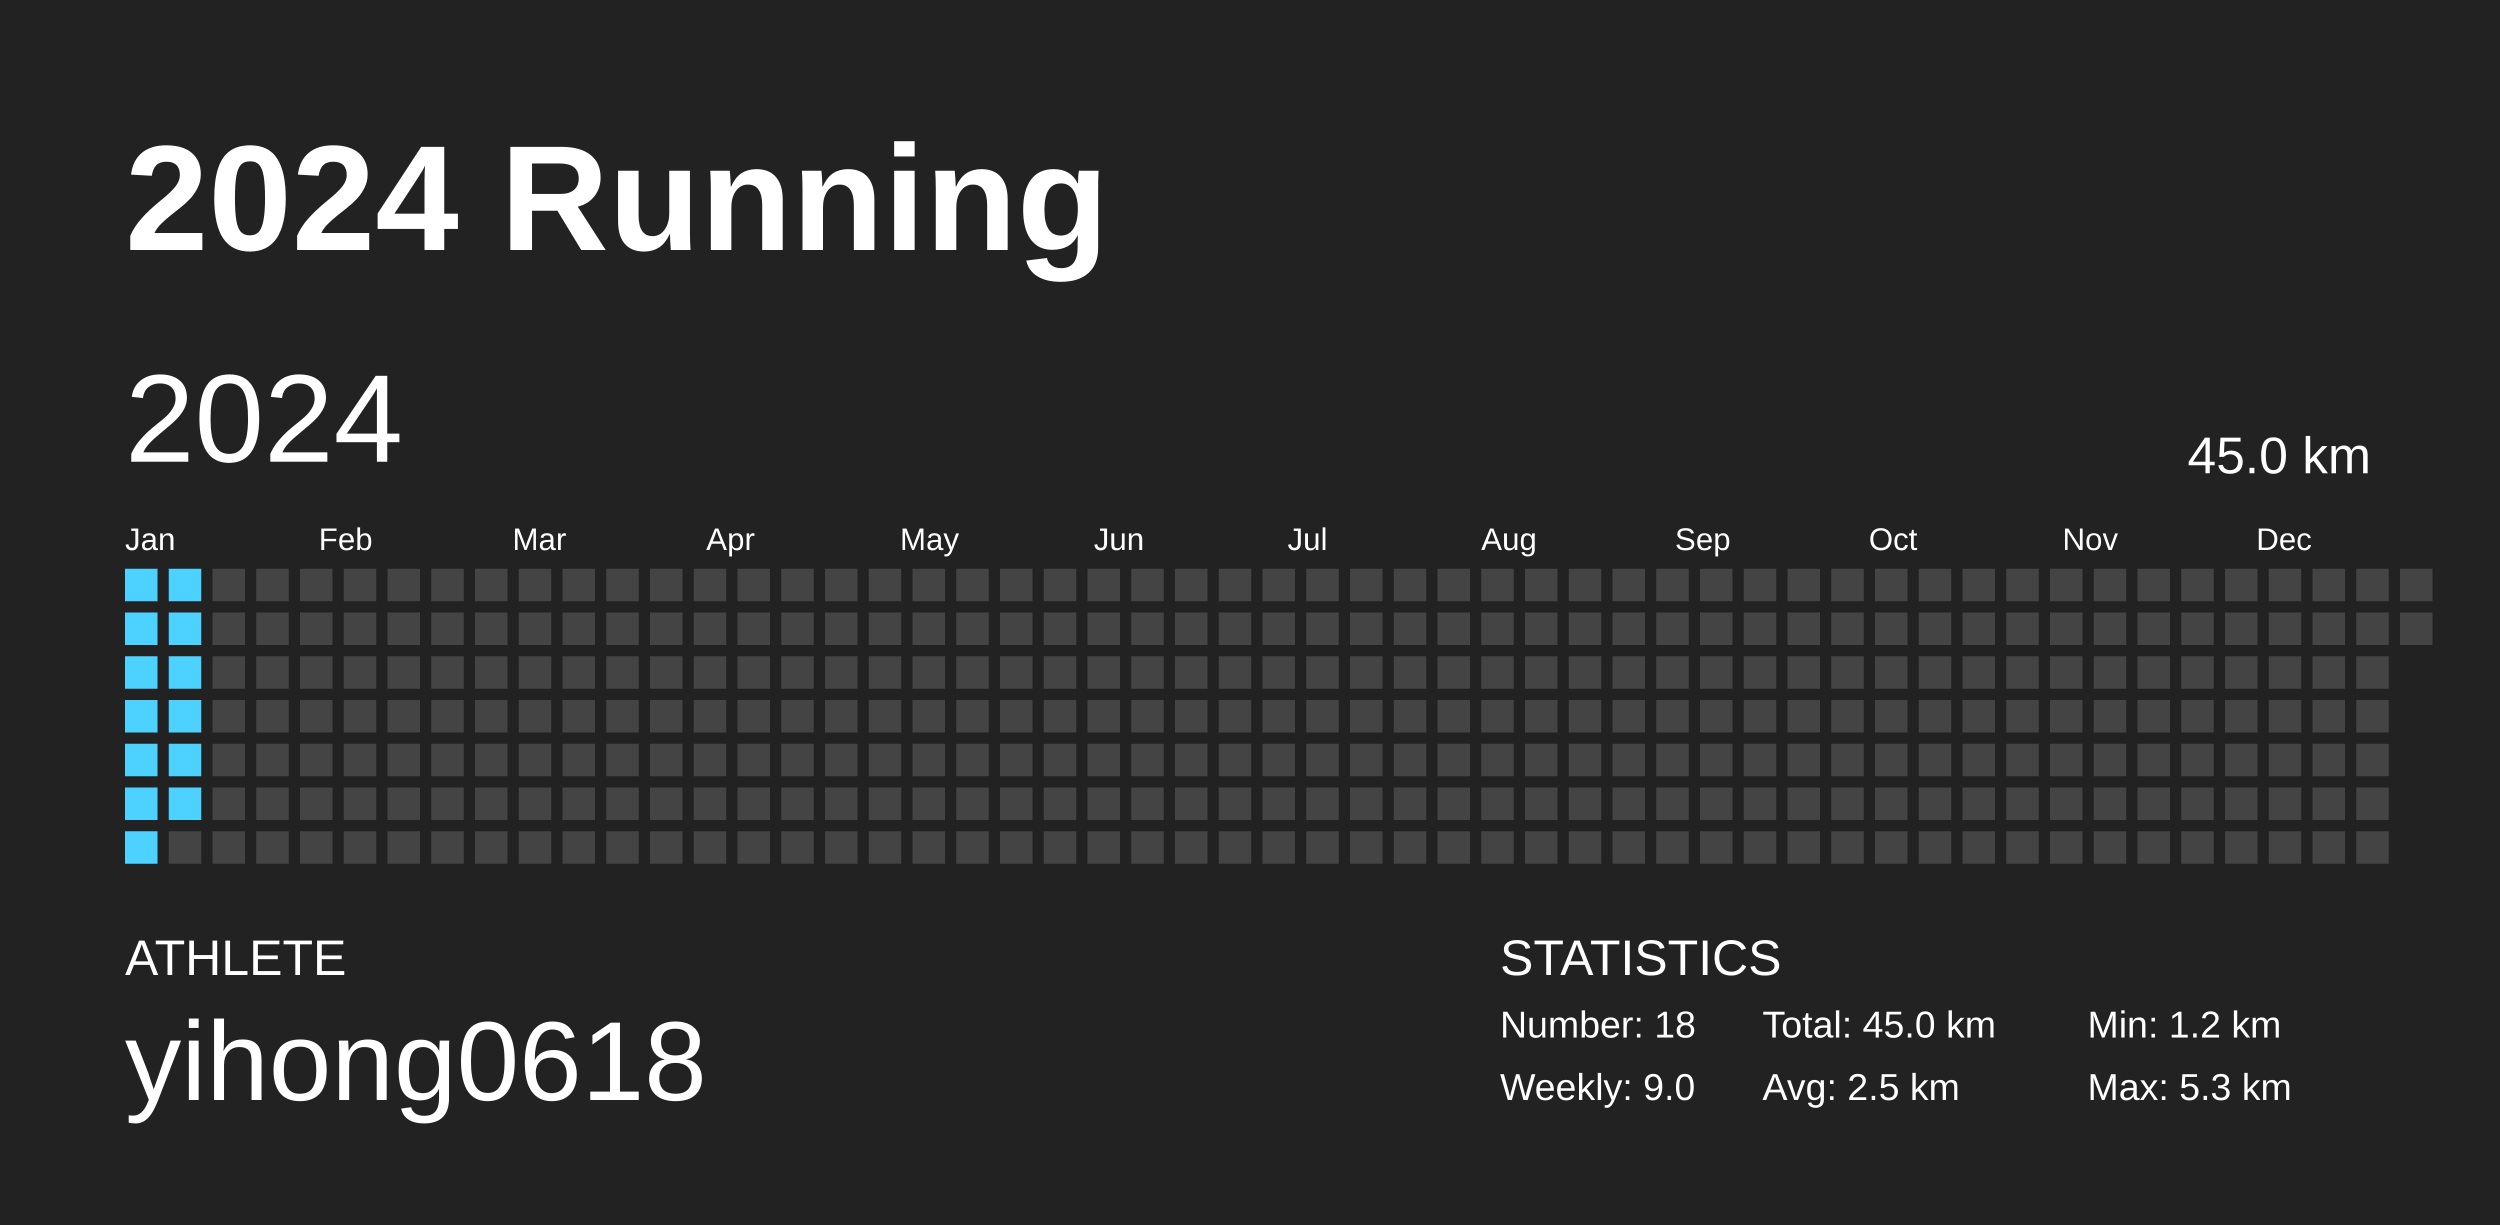
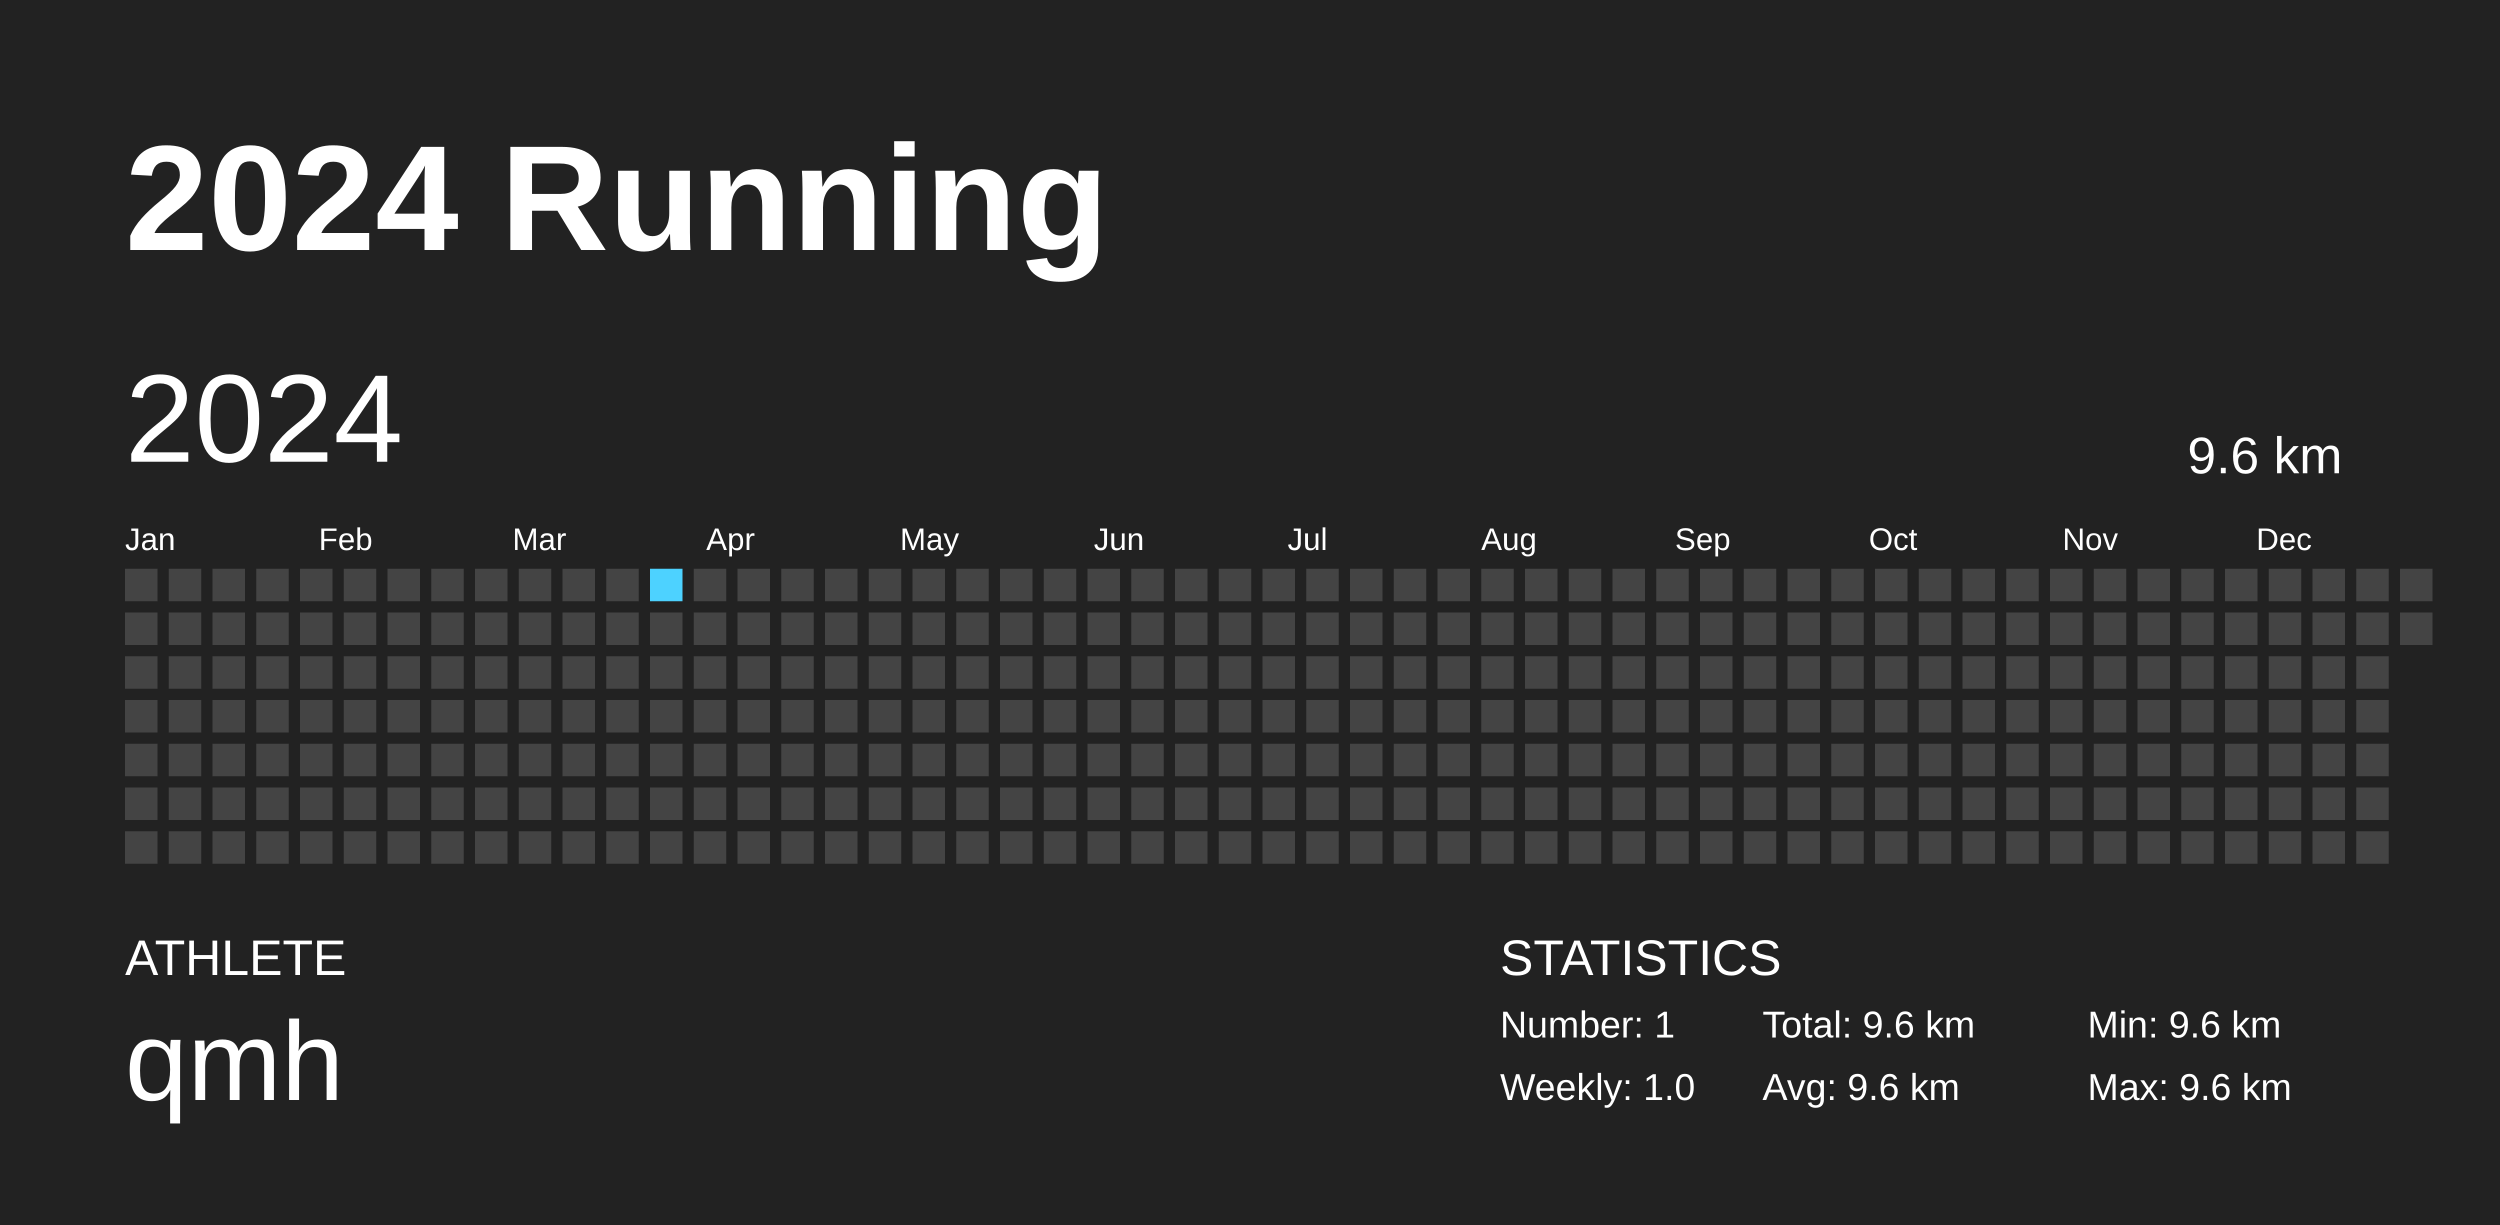
<svg xmlns="http://www.w3.org/2000/svg" baseProfile="full" height="98mm" version="1.1" viewBox="0,0,200,98" width="200mm">
  <defs />
  <rect fill="#222222" height="98" width="200" x="0" y="0" />
  <text fill="#FFFFFF" style="font-size:12px; font-family:Arial; font-weight:bold;" x="10" y="20">2024 Running</text>
  <text fill="#FFFFFF" style="font-size:4px; font-family:Arial" x="10" y="78">ATHLETE</text>
-   <text fill="#FFFFFF" style="font-size:9px; font-family:Arial" x="10" y="88">yihong0618</text>
+   <text fill="#FFFFFF" style="font-size:9px; font-family:Arial" x="10" y="88">qmh</text>
  <text fill="#FFFFFF" style="font-size:4px; font-family:Arial" x="120" y="78">STATISTICS</text>
-   <text fill="#FFFFFF" style="font-size:3px; font-family:Arial" x="120" y="83">Number: 18</text>
-   <text fill="#FFFFFF" style="font-size:3px; font-family:Arial" x="120" y="88">Weekly: 9.0</text>
-   <text fill="#FFFFFF" style="font-size:3px; font-family:Arial" x="141" y="83">Total: 45.0 km</text>
-   <text fill="#FFFFFF" style="font-size:3px; font-family:Arial" x="141" y="88">Avg: 2.5 km</text>
-   <text fill="#FFFFFF" style="font-size:3px; font-family:Arial" x="167" y="83">Min: 1.2 km</text>
-   <text fill="#FFFFFF" style="font-size:3px; font-family:Arial" x="167" y="88">Max: 5.3 km</text>
+   <text fill="#FFFFFF" style="font-size:3px; font-family:Arial" x="120" y="83">Number: 1</text>
+   <text fill="#FFFFFF" style="font-size:3px; font-family:Arial" x="120" y="88">Weekly: 1.0</text>
+   <text fill="#FFFFFF" style="font-size:3px; font-family:Arial" x="141" y="83">Total: 9.6 km</text>
+   <text fill="#FFFFFF" style="font-size:3px; font-family:Arial" x="141" y="88">Avg: 9.6 km</text>
+   <text fill="#FFFFFF" style="font-size:3px; font-family:Arial" x="167" y="83">Min: 9.6 km</text>
+   <text fill="#FFFFFF" style="font-size:3px; font-family:Arial" x="167" y="88">Max: 9.6 km</text>
  <text dominant-baseline="hanging" fill="#FFFFFF" style="font-size:10.0px; font-family:Arial;" x="10" y="30">2024</text>
-   <text dominant-baseline="hanging" fill="#FFFFFF" style="font-size:4.125px; font-family:Arial;" x="175" y="35">45.0 km</text>
+   <text dominant-baseline="hanging" fill="#FFFFFF" style="font-size:4.125px; font-family:Arial;" x="175" y="35">9.6 km</text>
  <text fill="#FFFFFF" style="font-size:2.5px; font-family:Arial" x="10.0" y="44">Jan</text>
  <text fill="#FFFFFF" style="font-size:2.5px; font-family:Arial" x="25.5" y="44">Feb</text>
  <text fill="#FFFFFF" style="font-size:2.5px; font-family:Arial" x="41.0" y="44">Mar</text>
  <text fill="#FFFFFF" style="font-size:2.5px; font-family:Arial" x="56.5" y="44">Apr</text>
  <text fill="#FFFFFF" style="font-size:2.5px; font-family:Arial" x="72.0" y="44">May</text>
  <text fill="#FFFFFF" style="font-size:2.5px; font-family:Arial" x="87.5" y="44">Jun</text>
  <text fill="#FFFFFF" style="font-size:2.5px; font-family:Arial" x="103.0" y="44">Jul</text>
  <text fill="#FFFFFF" style="font-size:2.5px; font-family:Arial" x="118.5" y="44">Aug</text>
  <text fill="#FFFFFF" style="font-size:2.5px; font-family:Arial" x="134.0" y="44">Sep</text>
  <text fill="#FFFFFF" style="font-size:2.5px; font-family:Arial" x="149.5" y="44">Oct</text>
  <text fill="#FFFFFF" style="font-size:2.5px; font-family:Arial" x="165.0" y="44">Nov</text>
  <text fill="#FFFFFF" style="font-size:2.5px; font-family:Arial" x="180.5" y="44">Dec</text>
-   <rect fill="#4dd2ff" height="2.6" width="2.6" x="10.0" y="45.5" />
-   <rect fill="#4dd2ff" height="2.6" width="2.6" x="10.0" y="49.0" />
-   <rect fill="#4dd2ff" height="2.6" width="2.6" x="10.0" y="52.5" />
-   <rect fill="#4dd2ff" height="2.6" width="2.6" x="10.0" y="56.0" />
-   <rect fill="#4dd2ff" height="2.6" width="2.6" x="10.0" y="59.5" />
-   <rect fill="#4dd2ff" height="2.6" width="2.6" x="10.0" y="63.0" />
-   <rect fill="#4dd2ff" height="2.6" width="2.6" x="10.0" y="66.5" />
-   <rect fill="#4dd2ff" height="2.6" width="2.6" x="13.5" y="45.5" />
-   <rect fill="#4dd2ff" height="2.6" width="2.6" x="13.5" y="49.0" />
-   <rect fill="#4dd2ff" height="2.6" width="2.6" x="13.5" y="52.5" />
-   <rect fill="#4dd2ff" height="2.6" width="2.6" x="13.5" y="56.0" />
-   <rect fill="#4dd2ff" height="2.6" width="2.6" x="13.5" y="59.5" />
-   <rect fill="#4dd2ff" height="2.6" width="2.6" x="13.5" y="63.0" />
+   <rect fill="#444444" height="2.6" width="2.6" x="10.0" y="45.5" />
+   <rect fill="#444444" height="2.6" width="2.6" x="10.0" y="49.0" />
+   <rect fill="#444444" height="2.6" width="2.6" x="10.0" y="52.5" />
+   <rect fill="#444444" height="2.6" width="2.6" x="10.0" y="56.0" />
+   <rect fill="#444444" height="2.6" width="2.6" x="10.0" y="59.5" />
+   <rect fill="#444444" height="2.6" width="2.6" x="10.0" y="63.0" />
+   <rect fill="#444444" height="2.6" width="2.6" x="10.0" y="66.5" />
+   <rect fill="#444444" height="2.6" width="2.6" x="13.5" y="45.5" />
+   <rect fill="#444444" height="2.6" width="2.6" x="13.5" y="49.0" />
+   <rect fill="#444444" height="2.6" width="2.6" x="13.5" y="52.5" />
+   <rect fill="#444444" height="2.6" width="2.6" x="13.5" y="56.0" />
+   <rect fill="#444444" height="2.6" width="2.6" x="13.5" y="59.5" />
+   <rect fill="#444444" height="2.6" width="2.6" x="13.5" y="63.0" />
  <rect fill="#444444" height="2.6" width="2.6" x="13.5" y="66.5" />
  <rect fill="#444444" height="2.6" width="2.6" x="17.0" y="45.5" />
  <rect fill="#444444" height="2.6" width="2.6" x="17.0" y="49.0" />
  <rect fill="#444444" height="2.6" width="2.6" x="17.0" y="52.5" />
  <rect fill="#444444" height="2.6" width="2.6" x="17.0" y="56.0" />
  <rect fill="#444444" height="2.6" width="2.6" x="17.0" y="59.5" />
  <rect fill="#444444" height="2.6" width="2.6" x="17.0" y="63.0" />
  <rect fill="#444444" height="2.6" width="2.6" x="17.0" y="66.5" />
  <rect fill="#444444" height="2.6" width="2.6" x="20.5" y="45.5" />
  <rect fill="#444444" height="2.6" width="2.6" x="20.5" y="49.0" />
  <rect fill="#444444" height="2.6" width="2.6" x="20.5" y="52.5" />
  <rect fill="#444444" height="2.6" width="2.6" x="20.5" y="56.0" />
  <rect fill="#444444" height="2.6" width="2.6" x="20.5" y="59.5" />
  <rect fill="#444444" height="2.6" width="2.6" x="20.5" y="63.0" />
  <rect fill="#444444" height="2.6" width="2.6" x="20.5" y="66.5" />
  <rect fill="#444444" height="2.6" width="2.6" x="24.0" y="45.5" />
  <rect fill="#444444" height="2.6" width="2.6" x="24.0" y="49.0" />
  <rect fill="#444444" height="2.6" width="2.6" x="24.0" y="52.5" />
  <rect fill="#444444" height="2.6" width="2.6" x="24.0" y="56.0" />
  <rect fill="#444444" height="2.6" width="2.6" x="24.0" y="59.5" />
  <rect fill="#444444" height="2.6" width="2.6" x="24.0" y="63.0" />
  <rect fill="#444444" height="2.6" width="2.6" x="24.0" y="66.5" />
  <rect fill="#444444" height="2.6" width="2.6" x="27.5" y="45.5" />
  <rect fill="#444444" height="2.6" width="2.6" x="27.5" y="49.0" />
  <rect fill="#444444" height="2.6" width="2.6" x="27.5" y="52.5" />
  <rect fill="#444444" height="2.6" width="2.6" x="27.5" y="56.0" />
  <rect fill="#444444" height="2.6" width="2.6" x="27.5" y="59.5" />
  <rect fill="#444444" height="2.6" width="2.6" x="27.5" y="63.0" />
  <rect fill="#444444" height="2.6" width="2.6" x="27.5" y="66.5" />
  <rect fill="#444444" height="2.6" width="2.6" x="31.0" y="45.5" />
  <rect fill="#444444" height="2.6" width="2.6" x="31.0" y="49.0" />
  <rect fill="#444444" height="2.6" width="2.6" x="31.0" y="52.5" />
  <rect fill="#444444" height="2.6" width="2.6" x="31.0" y="56.0" />
  <rect fill="#444444" height="2.6" width="2.6" x="31.0" y="59.5" />
  <rect fill="#444444" height="2.6" width="2.6" x="31.0" y="63.0" />
  <rect fill="#444444" height="2.6" width="2.6" x="31.0" y="66.5" />
  <rect fill="#444444" height="2.6" width="2.6" x="34.5" y="45.5" />
  <rect fill="#444444" height="2.6" width="2.6" x="34.5" y="49.0" />
  <rect fill="#444444" height="2.6" width="2.6" x="34.5" y="52.5" />
  <rect fill="#444444" height="2.6" width="2.6" x="34.5" y="56.0" />
  <rect fill="#444444" height="2.6" width="2.6" x="34.5" y="59.5" />
  <rect fill="#444444" height="2.6" width="2.6" x="34.5" y="63.0" />
  <rect fill="#444444" height="2.6" width="2.6" x="34.5" y="66.5" />
  <rect fill="#444444" height="2.6" width="2.6" x="38.0" y="45.5" />
  <rect fill="#444444" height="2.6" width="2.6" x="38.0" y="49.0" />
  <rect fill="#444444" height="2.6" width="2.6" x="38.0" y="52.5" />
  <rect fill="#444444" height="2.6" width="2.6" x="38.0" y="56.0" />
  <rect fill="#444444" height="2.6" width="2.6" x="38.0" y="59.5" />
  <rect fill="#444444" height="2.6" width="2.6" x="38.0" y="63.0" />
  <rect fill="#444444" height="2.6" width="2.6" x="38.0" y="66.5" />
  <rect fill="#444444" height="2.6" width="2.6" x="41.5" y="45.5" />
  <rect fill="#444444" height="2.6" width="2.6" x="41.5" y="49.0" />
  <rect fill="#444444" height="2.6" width="2.6" x="41.5" y="52.5" />
  <rect fill="#444444" height="2.6" width="2.6" x="41.5" y="56.0" />
  <rect fill="#444444" height="2.6" width="2.6" x="41.5" y="59.5" />
  <rect fill="#444444" height="2.6" width="2.6" x="41.5" y="63.0" />
  <rect fill="#444444" height="2.6" width="2.6" x="41.5" y="66.5" />
  <rect fill="#444444" height="2.6" width="2.6" x="45.0" y="45.5" />
  <rect fill="#444444" height="2.6" width="2.6" x="45.0" y="49.0" />
  <rect fill="#444444" height="2.6" width="2.6" x="45.0" y="52.5" />
  <rect fill="#444444" height="2.6" width="2.6" x="45.0" y="56.0" />
  <rect fill="#444444" height="2.6" width="2.6" x="45.0" y="59.5" />
  <rect fill="#444444" height="2.6" width="2.6" x="45.0" y="63.0" />
  <rect fill="#444444" height="2.6" width="2.6" x="45.0" y="66.5" />
  <rect fill="#444444" height="2.6" width="2.6" x="48.5" y="45.5" />
  <rect fill="#444444" height="2.6" width="2.6" x="48.5" y="49.0" />
  <rect fill="#444444" height="2.6" width="2.6" x="48.5" y="52.5" />
  <rect fill="#444444" height="2.6" width="2.6" x="48.5" y="56.0" />
  <rect fill="#444444" height="2.6" width="2.6" x="48.5" y="59.5" />
  <rect fill="#444444" height="2.6" width="2.6" x="48.5" y="63.0" />
  <rect fill="#444444" height="2.6" width="2.6" x="48.5" y="66.5" />
-   <rect fill="#444444" height="2.6" width="2.6" x="52.0" y="45.5" />
+   <rect fill="#4DD2FF" height="2.6" width="2.6" x="52.0" y="45.5" />
  <rect fill="#444444" height="2.6" width="2.6" x="52.0" y="49.0" />
  <rect fill="#444444" height="2.6" width="2.6" x="52.0" y="52.5" />
  <rect fill="#444444" height="2.6" width="2.6" x="52.0" y="56.0" />
  <rect fill="#444444" height="2.6" width="2.6" x="52.0" y="59.5" />
  <rect fill="#444444" height="2.6" width="2.6" x="52.0" y="63.0" />
  <rect fill="#444444" height="2.6" width="2.6" x="52.0" y="66.5" />
  <rect fill="#444444" height="2.6" width="2.6" x="55.5" y="45.5" />
  <rect fill="#444444" height="2.6" width="2.6" x="55.5" y="49.0" />
  <rect fill="#444444" height="2.6" width="2.6" x="55.5" y="52.5" />
  <rect fill="#444444" height="2.6" width="2.6" x="55.5" y="56.0" />
  <rect fill="#444444" height="2.6" width="2.6" x="55.5" y="59.5" />
  <rect fill="#444444" height="2.6" width="2.6" x="55.5" y="63.0" />
  <rect fill="#444444" height="2.6" width="2.6" x="55.5" y="66.5" />
  <rect fill="#444444" height="2.6" width="2.6" x="59.0" y="45.5" />
  <rect fill="#444444" height="2.6" width="2.6" x="59.0" y="49.0" />
  <rect fill="#444444" height="2.6" width="2.6" x="59.0" y="52.5" />
  <rect fill="#444444" height="2.6" width="2.6" x="59.0" y="56.0" />
  <rect fill="#444444" height="2.6" width="2.6" x="59.0" y="59.5" />
  <rect fill="#444444" height="2.6" width="2.6" x="59.0" y="63.0" />
  <rect fill="#444444" height="2.6" width="2.6" x="59.0" y="66.5" />
  <rect fill="#444444" height="2.6" width="2.6" x="62.5" y="45.5" />
  <rect fill="#444444" height="2.6" width="2.6" x="62.5" y="49.0" />
  <rect fill="#444444" height="2.6" width="2.6" x="62.5" y="52.5" />
  <rect fill="#444444" height="2.6" width="2.6" x="62.5" y="56.0" />
  <rect fill="#444444" height="2.6" width="2.6" x="62.5" y="59.5" />
  <rect fill="#444444" height="2.6" width="2.6" x="62.5" y="63.0" />
  <rect fill="#444444" height="2.6" width="2.6" x="62.5" y="66.5" />
  <rect fill="#444444" height="2.6" width="2.6" x="66.0" y="45.5" />
  <rect fill="#444444" height="2.6" width="2.6" x="66.0" y="49.0" />
  <rect fill="#444444" height="2.6" width="2.6" x="66.0" y="52.5" />
  <rect fill="#444444" height="2.6" width="2.6" x="66.0" y="56.0" />
  <rect fill="#444444" height="2.6" width="2.6" x="66.0" y="59.5" />
  <rect fill="#444444" height="2.6" width="2.6" x="66.0" y="63.0" />
  <rect fill="#444444" height="2.6" width="2.6" x="66.0" y="66.5" />
  <rect fill="#444444" height="2.6" width="2.6" x="69.5" y="45.5" />
  <rect fill="#444444" height="2.6" width="2.6" x="69.5" y="49.0" />
  <rect fill="#444444" height="2.6" width="2.6" x="69.5" y="52.5" />
  <rect fill="#444444" height="2.6" width="2.6" x="69.5" y="56.0" />
  <rect fill="#444444" height="2.6" width="2.6" x="69.5" y="59.5" />
  <rect fill="#444444" height="2.6" width="2.6" x="69.5" y="63.0" />
  <rect fill="#444444" height="2.6" width="2.6" x="69.5" y="66.5" />
  <rect fill="#444444" height="2.6" width="2.6" x="73.0" y="45.5" />
  <rect fill="#444444" height="2.6" width="2.6" x="73.0" y="49.0" />
  <rect fill="#444444" height="2.6" width="2.6" x="73.0" y="52.5" />
  <rect fill="#444444" height="2.6" width="2.6" x="73.0" y="56.0" />
  <rect fill="#444444" height="2.6" width="2.6" x="73.0" y="59.5" />
  <rect fill="#444444" height="2.6" width="2.6" x="73.0" y="63.0" />
  <rect fill="#444444" height="2.6" width="2.6" x="73.0" y="66.5" />
  <rect fill="#444444" height="2.6" width="2.6" x="76.5" y="45.5" />
  <rect fill="#444444" height="2.6" width="2.6" x="76.5" y="49.0" />
  <rect fill="#444444" height="2.6" width="2.6" x="76.5" y="52.5" />
  <rect fill="#444444" height="2.6" width="2.6" x="76.5" y="56.0" />
  <rect fill="#444444" height="2.6" width="2.6" x="76.5" y="59.5" />
  <rect fill="#444444" height="2.6" width="2.6" x="76.5" y="63.0" />
  <rect fill="#444444" height="2.6" width="2.6" x="76.5" y="66.5" />
  <rect fill="#444444" height="2.6" width="2.6" x="80.0" y="45.5" />
  <rect fill="#444444" height="2.6" width="2.6" x="80.0" y="49.0" />
  <rect fill="#444444" height="2.6" width="2.6" x="80.0" y="52.5" />
  <rect fill="#444444" height="2.6" width="2.6" x="80.0" y="56.0" />
  <rect fill="#444444" height="2.6" width="2.6" x="80.0" y="59.5" />
  <rect fill="#444444" height="2.6" width="2.6" x="80.0" y="63.0" />
  <rect fill="#444444" height="2.6" width="2.6" x="80.0" y="66.5" />
  <rect fill="#444444" height="2.6" width="2.6" x="83.5" y="45.5" />
  <rect fill="#444444" height="2.6" width="2.6" x="83.5" y="49.0" />
  <rect fill="#444444" height="2.6" width="2.6" x="83.5" y="52.5" />
  <rect fill="#444444" height="2.6" width="2.6" x="83.5" y="56.0" />
  <rect fill="#444444" height="2.6" width="2.6" x="83.5" y="59.5" />
  <rect fill="#444444" height="2.6" width="2.6" x="83.5" y="63.0" />
  <rect fill="#444444" height="2.6" width="2.6" x="83.5" y="66.5" />
  <rect fill="#444444" height="2.6" width="2.6" x="87.0" y="45.5" />
  <rect fill="#444444" height="2.6" width="2.6" x="87.0" y="49.0" />
  <rect fill="#444444" height="2.6" width="2.6" x="87.0" y="52.5" />
  <rect fill="#444444" height="2.6" width="2.6" x="87.0" y="56.0" />
  <rect fill="#444444" height="2.6" width="2.6" x="87.0" y="59.5" />
  <rect fill="#444444" height="2.6" width="2.6" x="87.0" y="63.0" />
  <rect fill="#444444" height="2.6" width="2.6" x="87.0" y="66.5" />
  <rect fill="#444444" height="2.6" width="2.6" x="90.5" y="45.5" />
  <rect fill="#444444" height="2.6" width="2.6" x="90.5" y="49.0" />
  <rect fill="#444444" height="2.6" width="2.6" x="90.5" y="52.5" />
  <rect fill="#444444" height="2.6" width="2.6" x="90.5" y="56.0" />
  <rect fill="#444444" height="2.6" width="2.6" x="90.5" y="59.5" />
  <rect fill="#444444" height="2.6" width="2.6" x="90.5" y="63.0" />
  <rect fill="#444444" height="2.6" width="2.6" x="90.5" y="66.5" />
  <rect fill="#444444" height="2.6" width="2.6" x="94.0" y="45.5" />
  <rect fill="#444444" height="2.6" width="2.6" x="94.0" y="49.0" />
  <rect fill="#444444" height="2.6" width="2.6" x="94.0" y="52.5" />
  <rect fill="#444444" height="2.6" width="2.6" x="94.0" y="56.0" />
  <rect fill="#444444" height="2.6" width="2.6" x="94.0" y="59.5" />
  <rect fill="#444444" height="2.6" width="2.6" x="94.0" y="63.0" />
  <rect fill="#444444" height="2.6" width="2.6" x="94.0" y="66.5" />
  <rect fill="#444444" height="2.6" width="2.6" x="97.5" y="45.5" />
  <rect fill="#444444" height="2.6" width="2.6" x="97.5" y="49.0" />
  <rect fill="#444444" height="2.6" width="2.6" x="97.5" y="52.5" />
  <rect fill="#444444" height="2.6" width="2.6" x="97.5" y="56.0" />
  <rect fill="#444444" height="2.6" width="2.6" x="97.5" y="59.5" />
  <rect fill="#444444" height="2.6" width="2.6" x="97.5" y="63.0" />
  <rect fill="#444444" height="2.6" width="2.6" x="97.5" y="66.5" />
  <rect fill="#444444" height="2.6" width="2.6" x="101.0" y="45.5" />
  <rect fill="#444444" height="2.6" width="2.6" x="101.0" y="49.0" />
  <rect fill="#444444" height="2.6" width="2.6" x="101.0" y="52.5" />
  <rect fill="#444444" height="2.6" width="2.6" x="101.0" y="56.0" />
  <rect fill="#444444" height="2.6" width="2.6" x="101.0" y="59.5" />
  <rect fill="#444444" height="2.6" width="2.6" x="101.0" y="63.0" />
  <rect fill="#444444" height="2.6" width="2.6" x="101.0" y="66.5" />
  <rect fill="#444444" height="2.6" width="2.6" x="104.5" y="45.5" />
  <rect fill="#444444" height="2.6" width="2.6" x="104.5" y="49.0" />
  <rect fill="#444444" height="2.6" width="2.6" x="104.5" y="52.5" />
  <rect fill="#444444" height="2.6" width="2.6" x="104.5" y="56.0" />
  <rect fill="#444444" height="2.6" width="2.6" x="104.5" y="59.5" />
  <rect fill="#444444" height="2.6" width="2.6" x="104.5" y="63.0" />
  <rect fill="#444444" height="2.6" width="2.6" x="104.5" y="66.5" />
  <rect fill="#444444" height="2.6" width="2.6" x="108.0" y="45.5" />
  <rect fill="#444444" height="2.6" width="2.6" x="108.0" y="49.0" />
  <rect fill="#444444" height="2.6" width="2.6" x="108.0" y="52.5" />
  <rect fill="#444444" height="2.6" width="2.6" x="108.0" y="56.0" />
  <rect fill="#444444" height="2.6" width="2.6" x="108.0" y="59.5" />
  <rect fill="#444444" height="2.6" width="2.6" x="108.0" y="63.0" />
  <rect fill="#444444" height="2.6" width="2.6" x="108.0" y="66.5" />
  <rect fill="#444444" height="2.6" width="2.6" x="111.5" y="45.5" />
  <rect fill="#444444" height="2.6" width="2.6" x="111.5" y="49.0" />
  <rect fill="#444444" height="2.6" width="2.6" x="111.5" y="52.5" />
  <rect fill="#444444" height="2.6" width="2.6" x="111.5" y="56.0" />
  <rect fill="#444444" height="2.6" width="2.6" x="111.5" y="59.5" />
  <rect fill="#444444" height="2.6" width="2.6" x="111.5" y="63.0" />
  <rect fill="#444444" height="2.6" width="2.6" x="111.5" y="66.5" />
  <rect fill="#444444" height="2.6" width="2.6" x="115.0" y="45.5" />
  <rect fill="#444444" height="2.6" width="2.6" x="115.0" y="49.0" />
  <rect fill="#444444" height="2.6" width="2.6" x="115.0" y="52.5" />
  <rect fill="#444444" height="2.6" width="2.6" x="115.0" y="56.0" />
  <rect fill="#444444" height="2.6" width="2.6" x="115.0" y="59.5" />
  <rect fill="#444444" height="2.6" width="2.6" x="115.0" y="63.0" />
  <rect fill="#444444" height="2.6" width="2.6" x="115.0" y="66.5" />
  <rect fill="#444444" height="2.6" width="2.6" x="118.5" y="45.5" />
  <rect fill="#444444" height="2.6" width="2.6" x="118.5" y="49.0" />
  <rect fill="#444444" height="2.6" width="2.6" x="118.5" y="52.5" />
  <rect fill="#444444" height="2.6" width="2.6" x="118.5" y="56.0" />
  <rect fill="#444444" height="2.6" width="2.6" x="118.5" y="59.5" />
  <rect fill="#444444" height="2.6" width="2.6" x="118.5" y="63.0" />
  <rect fill="#444444" height="2.6" width="2.6" x="118.5" y="66.5" />
  <rect fill="#444444" height="2.6" width="2.6" x="122.0" y="45.5" />
  <rect fill="#444444" height="2.6" width="2.6" x="122.0" y="49.0" />
  <rect fill="#444444" height="2.6" width="2.6" x="122.0" y="52.5" />
  <rect fill="#444444" height="2.6" width="2.6" x="122.0" y="56.0" />
  <rect fill="#444444" height="2.6" width="2.6" x="122.0" y="59.5" />
  <rect fill="#444444" height="2.6" width="2.6" x="122.0" y="63.0" />
  <rect fill="#444444" height="2.6" width="2.6" x="122.0" y="66.5" />
  <rect fill="#444444" height="2.6" width="2.6" x="125.5" y="45.5" />
  <rect fill="#444444" height="2.6" width="2.6" x="125.5" y="49.0" />
  <rect fill="#444444" height="2.6" width="2.6" x="125.5" y="52.5" />
  <rect fill="#444444" height="2.6" width="2.6" x="125.5" y="56.0" />
  <rect fill="#444444" height="2.6" width="2.6" x="125.5" y="59.5" />
  <rect fill="#444444" height="2.6" width="2.6" x="125.5" y="63.0" />
  <rect fill="#444444" height="2.6" width="2.6" x="125.5" y="66.5" />
  <rect fill="#444444" height="2.6" width="2.6" x="129.0" y="45.5" />
  <rect fill="#444444" height="2.6" width="2.6" x="129.0" y="49.0" />
  <rect fill="#444444" height="2.6" width="2.6" x="129.0" y="52.5" />
  <rect fill="#444444" height="2.6" width="2.6" x="129.0" y="56.0" />
  <rect fill="#444444" height="2.6" width="2.6" x="129.0" y="59.5" />
  <rect fill="#444444" height="2.6" width="2.6" x="129.0" y="63.0" />
  <rect fill="#444444" height="2.6" width="2.6" x="129.0" y="66.5" />
  <rect fill="#444444" height="2.6" width="2.6" x="132.5" y="45.5" />
  <rect fill="#444444" height="2.6" width="2.6" x="132.5" y="49.0" />
  <rect fill="#444444" height="2.6" width="2.6" x="132.5" y="52.5" />
  <rect fill="#444444" height="2.6" width="2.6" x="132.5" y="56.0" />
  <rect fill="#444444" height="2.6" width="2.6" x="132.5" y="59.5" />
  <rect fill="#444444" height="2.6" width="2.6" x="132.5" y="63.0" />
  <rect fill="#444444" height="2.6" width="2.6" x="132.5" y="66.5" />
  <rect fill="#444444" height="2.6" width="2.6" x="136.0" y="45.5" />
  <rect fill="#444444" height="2.6" width="2.6" x="136.0" y="49.0" />
  <rect fill="#444444" height="2.6" width="2.6" x="136.0" y="52.5" />
  <rect fill="#444444" height="2.6" width="2.6" x="136.0" y="56.0" />
  <rect fill="#444444" height="2.6" width="2.6" x="136.0" y="59.5" />
  <rect fill="#444444" height="2.6" width="2.6" x="136.0" y="63.0" />
  <rect fill="#444444" height="2.6" width="2.6" x="136.0" y="66.5" />
  <rect fill="#444444" height="2.6" width="2.6" x="139.5" y="45.5" />
  <rect fill="#444444" height="2.6" width="2.6" x="139.5" y="49.0" />
  <rect fill="#444444" height="2.6" width="2.6" x="139.5" y="52.5" />
  <rect fill="#444444" height="2.6" width="2.6" x="139.5" y="56.0" />
  <rect fill="#444444" height="2.6" width="2.6" x="139.5" y="59.5" />
  <rect fill="#444444" height="2.6" width="2.6" x="139.5" y="63.0" />
  <rect fill="#444444" height="2.6" width="2.6" x="139.5" y="66.5" />
  <rect fill="#444444" height="2.6" width="2.6" x="143.0" y="45.5" />
  <rect fill="#444444" height="2.6" width="2.6" x="143.0" y="49.0" />
  <rect fill="#444444" height="2.6" width="2.6" x="143.0" y="52.5" />
  <rect fill="#444444" height="2.6" width="2.6" x="143.0" y="56.0" />
  <rect fill="#444444" height="2.6" width="2.6" x="143.0" y="59.5" />
  <rect fill="#444444" height="2.6" width="2.6" x="143.0" y="63.0" />
  <rect fill="#444444" height="2.6" width="2.6" x="143.0" y="66.5" />
  <rect fill="#444444" height="2.6" width="2.6" x="146.5" y="45.5" />
  <rect fill="#444444" height="2.6" width="2.6" x="146.5" y="49.0" />
  <rect fill="#444444" height="2.6" width="2.6" x="146.5" y="52.5" />
  <rect fill="#444444" height="2.6" width="2.6" x="146.5" y="56.0" />
  <rect fill="#444444" height="2.6" width="2.6" x="146.5" y="59.5" />
  <rect fill="#444444" height="2.6" width="2.6" x="146.5" y="63.0" />
  <rect fill="#444444" height="2.6" width="2.6" x="146.5" y="66.5" />
  <rect fill="#444444" height="2.6" width="2.6" x="150.0" y="45.5" />
  <rect fill="#444444" height="2.6" width="2.6" x="150.0" y="49.0" />
  <rect fill="#444444" height="2.6" width="2.6" x="150.0" y="52.5" />
  <rect fill="#444444" height="2.6" width="2.6" x="150.0" y="56.0" />
  <rect fill="#444444" height="2.6" width="2.6" x="150.0" y="59.5" />
  <rect fill="#444444" height="2.6" width="2.6" x="150.0" y="63.0" />
  <rect fill="#444444" height="2.6" width="2.6" x="150.0" y="66.5" />
  <rect fill="#444444" height="2.6" width="2.6" x="153.5" y="45.5" />
  <rect fill="#444444" height="2.6" width="2.6" x="153.5" y="49.0" />
  <rect fill="#444444" height="2.6" width="2.6" x="153.5" y="52.5" />
  <rect fill="#444444" height="2.6" width="2.6" x="153.5" y="56.0" />
  <rect fill="#444444" height="2.6" width="2.6" x="153.5" y="59.5" />
  <rect fill="#444444" height="2.6" width="2.6" x="153.5" y="63.0" />
  <rect fill="#444444" height="2.6" width="2.6" x="153.5" y="66.5" />
  <rect fill="#444444" height="2.6" width="2.6" x="157.0" y="45.5" />
  <rect fill="#444444" height="2.6" width="2.6" x="157.0" y="49.0" />
  <rect fill="#444444" height="2.6" width="2.6" x="157.0" y="52.5" />
  <rect fill="#444444" height="2.6" width="2.6" x="157.0" y="56.0" />
  <rect fill="#444444" height="2.6" width="2.6" x="157.0" y="59.5" />
  <rect fill="#444444" height="2.6" width="2.6" x="157.0" y="63.0" />
  <rect fill="#444444" height="2.6" width="2.6" x="157.0" y="66.5" />
  <rect fill="#444444" height="2.6" width="2.6" x="160.5" y="45.5" />
  <rect fill="#444444" height="2.6" width="2.6" x="160.5" y="49.0" />
  <rect fill="#444444" height="2.6" width="2.6" x="160.5" y="52.5" />
  <rect fill="#444444" height="2.6" width="2.6" x="160.5" y="56.0" />
  <rect fill="#444444" height="2.6" width="2.6" x="160.5" y="59.5" />
  <rect fill="#444444" height="2.6" width="2.6" x="160.5" y="63.0" />
  <rect fill="#444444" height="2.6" width="2.6" x="160.5" y="66.5" />
  <rect fill="#444444" height="2.6" width="2.6" x="164.0" y="45.5" />
  <rect fill="#444444" height="2.6" width="2.6" x="164.0" y="49.0" />
  <rect fill="#444444" height="2.6" width="2.6" x="164.0" y="52.5" />
  <rect fill="#444444" height="2.6" width="2.6" x="164.0" y="56.0" />
  <rect fill="#444444" height="2.6" width="2.6" x="164.0" y="59.5" />
  <rect fill="#444444" height="2.6" width="2.6" x="164.0" y="63.0" />
  <rect fill="#444444" height="2.6" width="2.6" x="164.0" y="66.5" />
  <rect fill="#444444" height="2.6" width="2.6" x="167.5" y="45.5" />
  <rect fill="#444444" height="2.6" width="2.6" x="167.5" y="49.0" />
  <rect fill="#444444" height="2.6" width="2.6" x="167.5" y="52.5" />
  <rect fill="#444444" height="2.6" width="2.6" x="167.5" y="56.0" />
  <rect fill="#444444" height="2.6" width="2.6" x="167.5" y="59.5" />
  <rect fill="#444444" height="2.6" width="2.6" x="167.5" y="63.0" />
  <rect fill="#444444" height="2.6" width="2.6" x="167.5" y="66.5" />
  <rect fill="#444444" height="2.6" width="2.6" x="171.0" y="45.5" />
  <rect fill="#444444" height="2.6" width="2.6" x="171.0" y="49.0" />
  <rect fill="#444444" height="2.6" width="2.6" x="171.0" y="52.5" />
  <rect fill="#444444" height="2.6" width="2.6" x="171.0" y="56.0" />
  <rect fill="#444444" height="2.6" width="2.6" x="171.0" y="59.5" />
  <rect fill="#444444" height="2.6" width="2.6" x="171.0" y="63.0" />
  <rect fill="#444444" height="2.6" width="2.6" x="171.0" y="66.5" />
  <rect fill="#444444" height="2.6" width="2.6" x="174.5" y="45.5" />
  <rect fill="#444444" height="2.6" width="2.6" x="174.5" y="49.0" />
  <rect fill="#444444" height="2.6" width="2.6" x="174.5" y="52.5" />
  <rect fill="#444444" height="2.6" width="2.6" x="174.5" y="56.0" />
  <rect fill="#444444" height="2.6" width="2.6" x="174.5" y="59.5" />
  <rect fill="#444444" height="2.6" width="2.6" x="174.5" y="63.0" />
  <rect fill="#444444" height="2.6" width="2.6" x="174.5" y="66.5" />
  <rect fill="#444444" height="2.6" width="2.6" x="178.0" y="45.5" />
  <rect fill="#444444" height="2.6" width="2.6" x="178.0" y="49.0" />
  <rect fill="#444444" height="2.6" width="2.6" x="178.0" y="52.5" />
  <rect fill="#444444" height="2.6" width="2.6" x="178.0" y="56.0" />
  <rect fill="#444444" height="2.6" width="2.6" x="178.0" y="59.5" />
  <rect fill="#444444" height="2.6" width="2.6" x="178.0" y="63.0" />
  <rect fill="#444444" height="2.6" width="2.6" x="178.0" y="66.5" />
  <rect fill="#444444" height="2.6" width="2.6" x="181.5" y="45.5" />
  <rect fill="#444444" height="2.6" width="2.6" x="181.5" y="49.0" />
  <rect fill="#444444" height="2.6" width="2.6" x="181.5" y="52.5" />
  <rect fill="#444444" height="2.6" width="2.6" x="181.5" y="56.0" />
  <rect fill="#444444" height="2.6" width="2.6" x="181.5" y="59.5" />
  <rect fill="#444444" height="2.6" width="2.6" x="181.5" y="63.0" />
  <rect fill="#444444" height="2.6" width="2.6" x="181.5" y="66.5" />
  <rect fill="#444444" height="2.6" width="2.6" x="185.0" y="45.5" />
  <rect fill="#444444" height="2.6" width="2.6" x="185.0" y="49.0" />
  <rect fill="#444444" height="2.6" width="2.6" x="185.0" y="52.5" />
  <rect fill="#444444" height="2.6" width="2.6" x="185.0" y="56.0" />
  <rect fill="#444444" height="2.6" width="2.6" x="185.0" y="59.5" />
  <rect fill="#444444" height="2.6" width="2.6" x="185.0" y="63.0" />
  <rect fill="#444444" height="2.6" width="2.6" x="185.0" y="66.5" />
  <rect fill="#444444" height="2.6" width="2.6" x="188.5" y="45.5" />
  <rect fill="#444444" height="2.6" width="2.6" x="188.5" y="49.0" />
  <rect fill="#444444" height="2.6" width="2.6" x="188.5" y="52.5" />
  <rect fill="#444444" height="2.6" width="2.6" x="188.5" y="56.0" />
  <rect fill="#444444" height="2.6" width="2.6" x="188.5" y="59.5" />
  <rect fill="#444444" height="2.6" width="2.6" x="188.5" y="63.0" />
  <rect fill="#444444" height="2.6" width="2.6" x="188.5" y="66.5" />
  <rect fill="#444444" height="2.6" width="2.6" x="192.0" y="45.5" />
  <rect fill="#444444" height="2.6" width="2.6" x="192.0" y="49.0" />
</svg>
